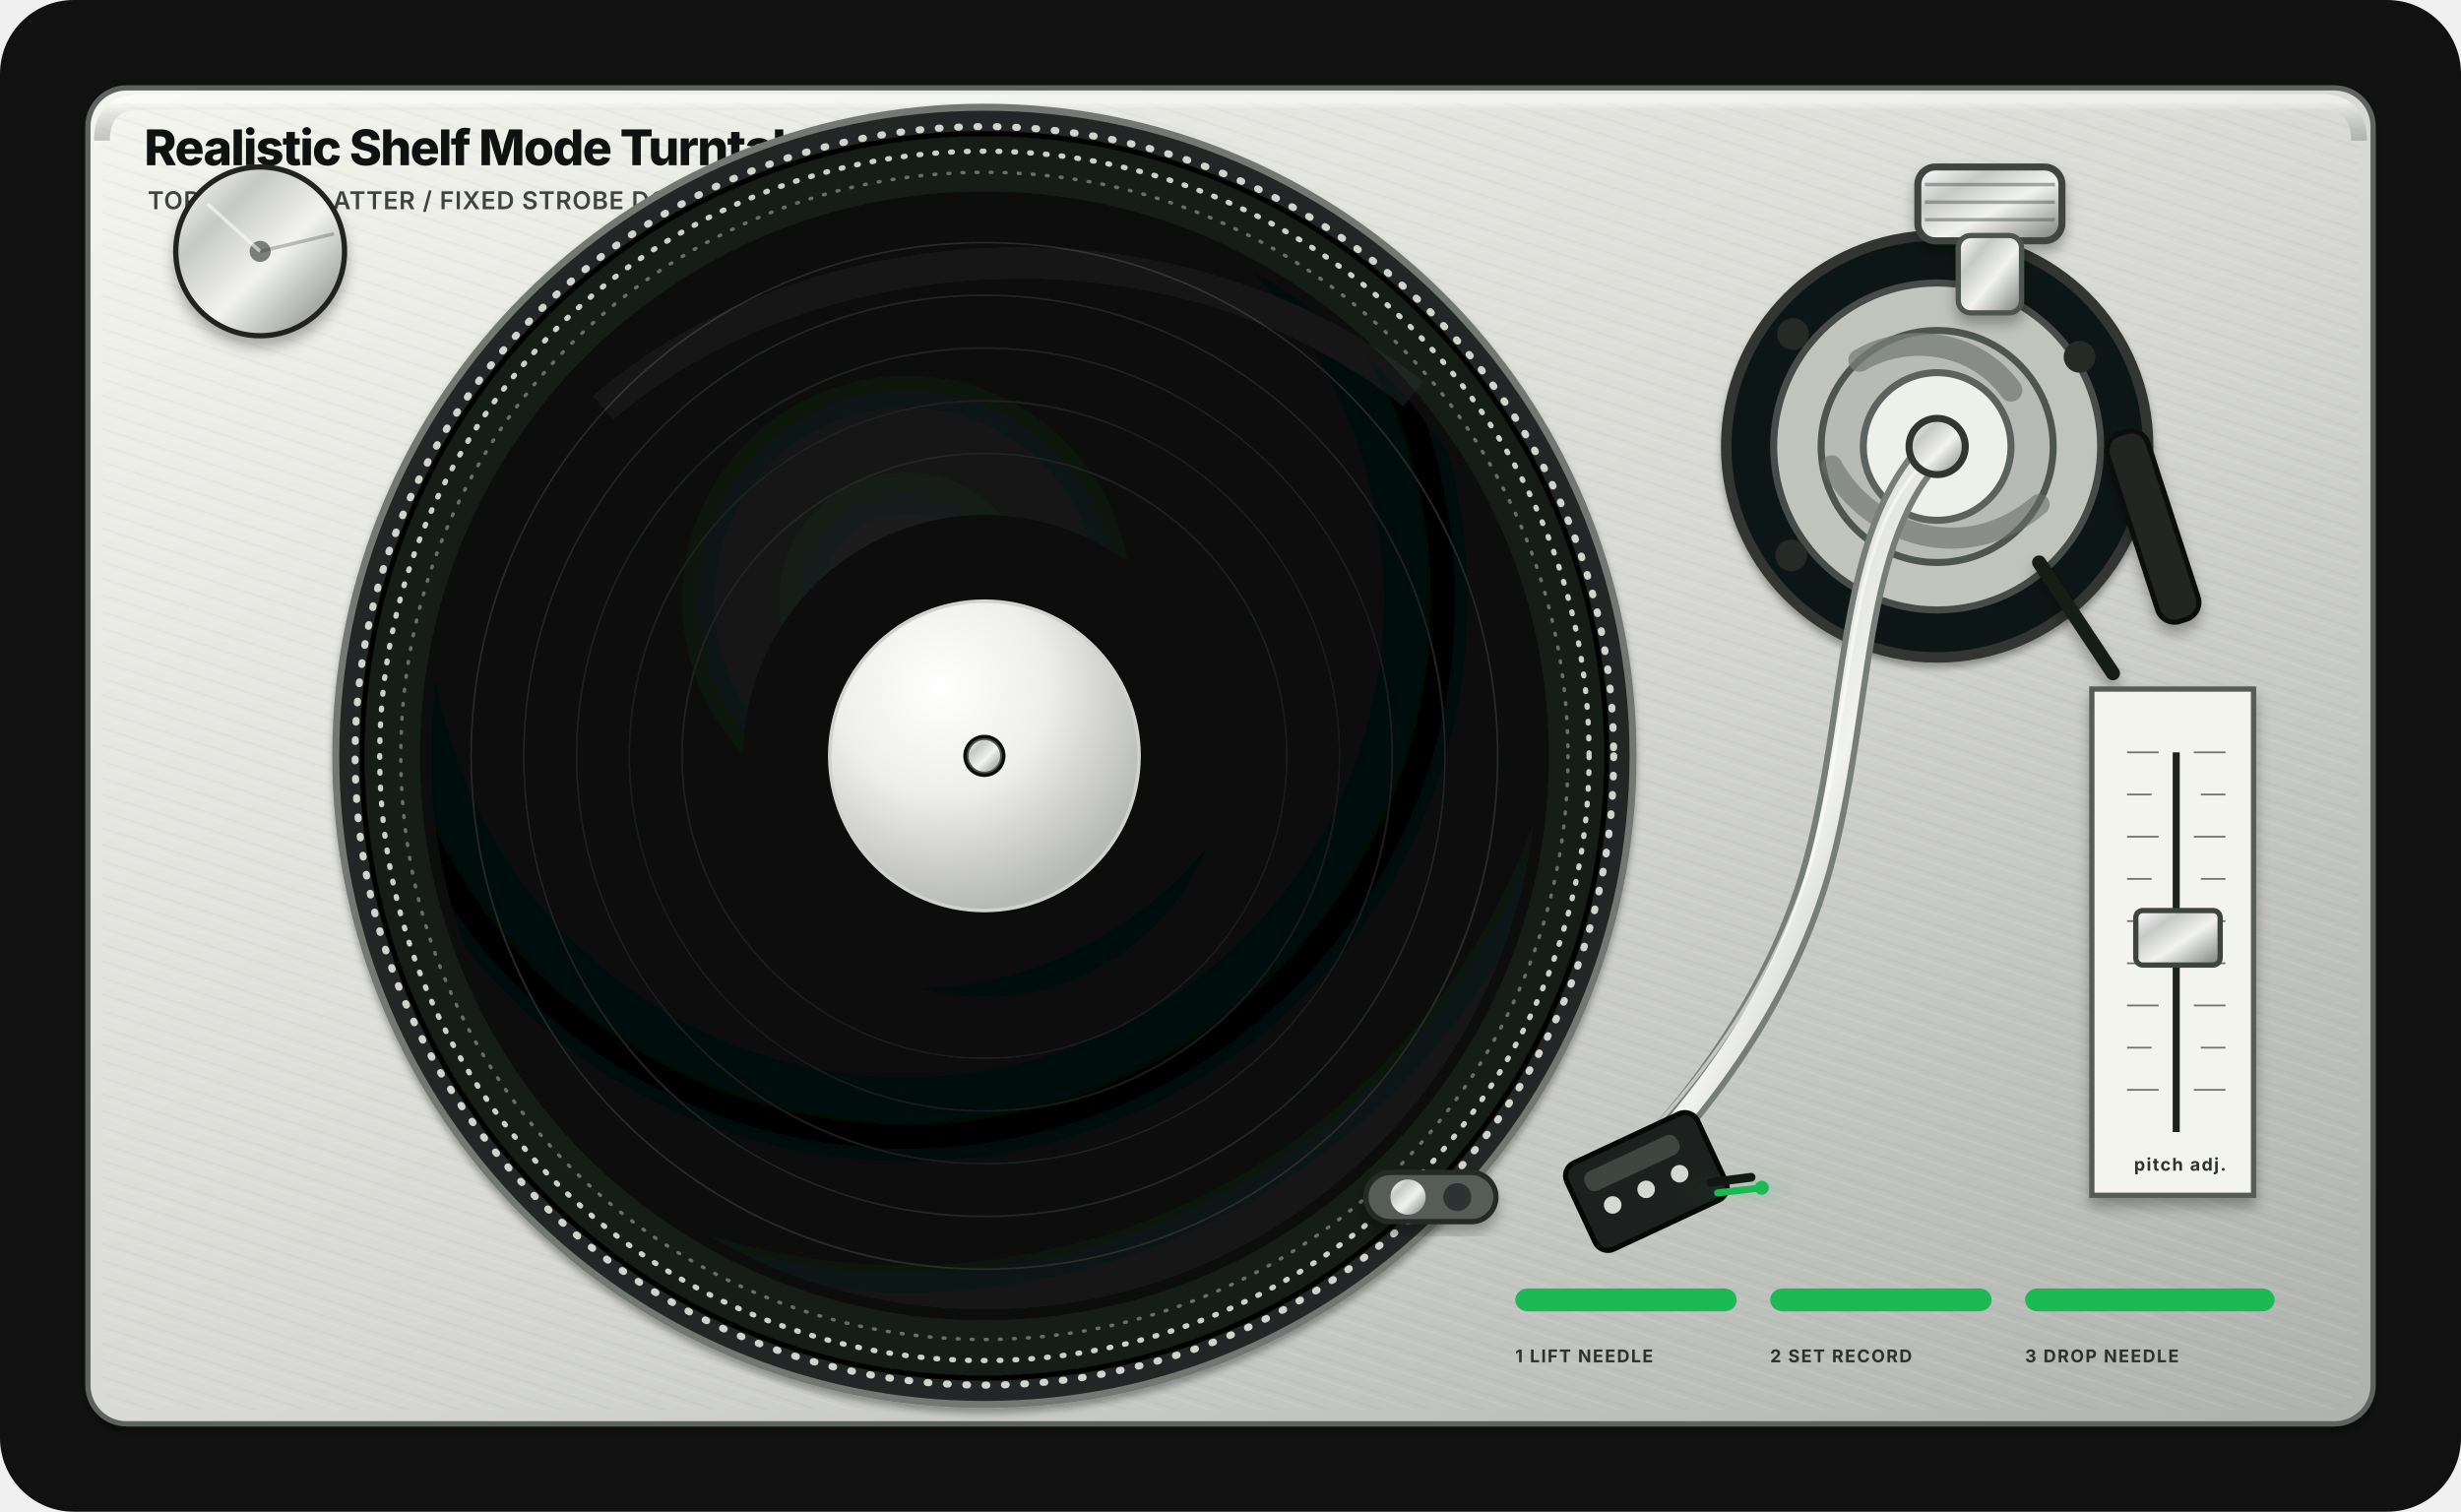
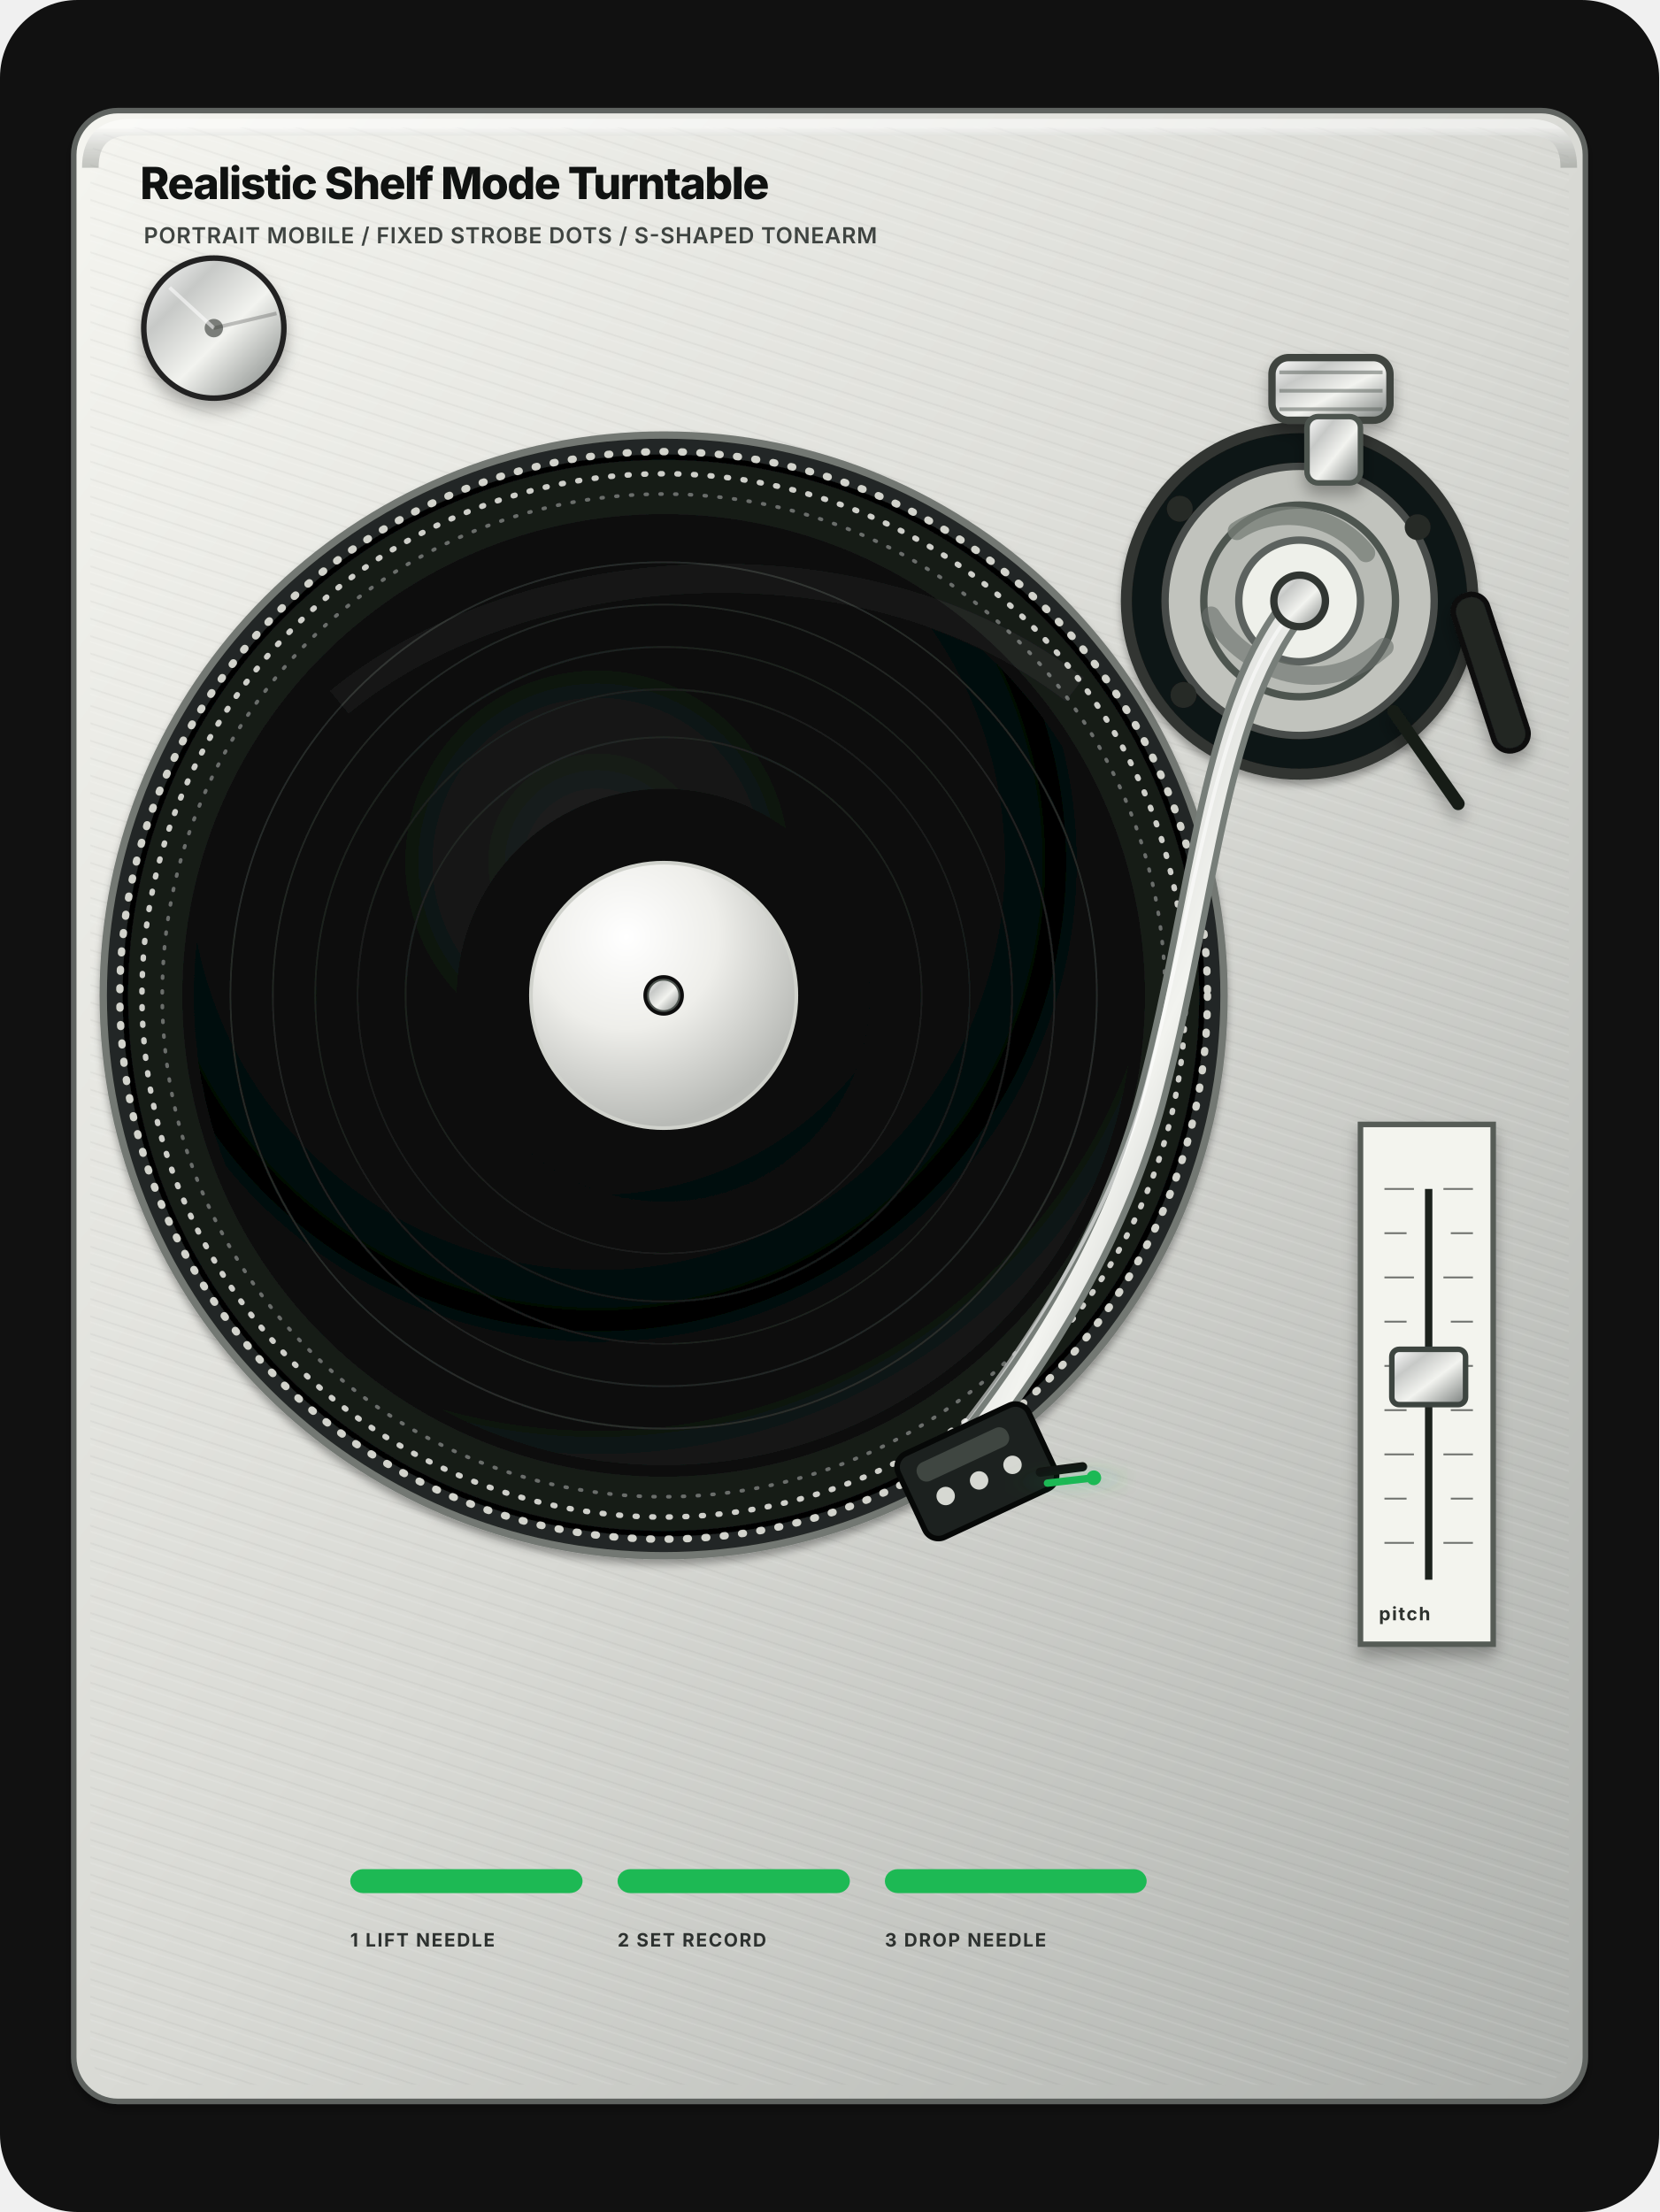
- <svg xmlns="http://www.w3.org/2000/svg" width="1400" height="860" viewBox="0 0 1400 860" role="img" aria-labelledby="title desc">
+ <svg xmlns="http://www.w3.org/2000/svg" width="900" height="1200" viewBox="0 0 900 1200" role="img" aria-labelledby="title desc">
  <defs>
    <linearGradient id="plinth" x1="0" y1="0" x2="1" y2="1">
      <stop offset="0" stop-color="#f5f5f0" />
      <stop offset="0.52" stop-color="#d8d9d4" />
      <stop offset="1" stop-color="#aeb1ad" />
    </linearGradient>
    <linearGradient id="plinthEdge" x1="0" y1="0" x2="0" y2="1">
      <stop offset="0" stop-color="#ffffff" stop-opacity="0.72" />
      <stop offset="1" stop-color="#6f746f" stop-opacity="0.52" />
    </linearGradient>
    <radialGradient id="record" cx="43%" cy="36%" r="66%">
      <stop offset="0" stop-color="#202422" />
      <stop offset="0.38" stop-color="#0b0d0c" />
      <stop offset="0.74" stop-color="#050606" />
      <stop offset="1" stop-color="#151817" />
    </radialGradient>
    <radialGradient id="label" cx="36%" cy="28%" r="72%">
      <stop offset="0" stop-color="#ffffff" />
      <stop offset="0.48" stop-color="#eeeeea" />
      <stop offset="1" stop-color="#b8bab6" />
    </radialGradient>
    <linearGradient id="metal" x1="0" y1="0" x2="1" y2="1">
      <stop offset="0" stop-color="#ffffff" />
      <stop offset="0.28" stop-color="#c7c9c7" />
      <stop offset="0.56" stop-color="#f2f3ef" />
      <stop offset="1" stop-color="#787d7b" />
    </linearGradient>
-     <linearGradient id="darkMetal" x1="0" y1="0" x2="1" y2="1">
-       <stop offset="0" stop-color="#545957" />
-       <stop offset="1" stop-color="#161918" />
-     </linearGradient>
    <filter id="deepShadow" x="-20%" y="-20%" width="140%" height="140%">
      <feDropShadow dx="0" dy="18" stdDeviation="18" flood-color="#000" flood-opacity="0.34" />
      <feDropShadow dx="0" dy="3" stdDeviation="2" flood-color="#000" flood-opacity="0.32" />
    </filter>
    <filter id="smallShadow" x="-30%" y="-30%" width="160%" height="160%">
      <feDropShadow dx="0" dy="5" stdDeviation="4" flood-color="#000" flood-opacity="0.30" />
    </filter>
    <filter id="needleGlow" x="-80%" y="-80%" width="260%" height="260%">
      <feDropShadow dx="0" dy="0" stdDeviation="4" flood-color="#1DB954" flood-opacity="0.65" />
      <feDropShadow dx="0" dy="0" stdDeviation="10" flood-color="#1DB954" flood-opacity="0.35" />
    </filter>
    <pattern id="brushed" width="9" height="9" patternUnits="userSpaceOnUse" patternTransform="rotate(18)">
      <rect width="9" height="9" fill="transparent" />
      <path d="M0 1 H9" stroke="#fff" stroke-opacity="0.15" stroke-width="1" />
      <path d="M0 7 H9" stroke="#4d524f" stroke-opacity="0.08" stroke-width="1" />
    </pattern>
    <style>
-       .title { fill: #101211; font: 800 28px Inter, Arial, sans-serif; letter-spacing: -0.03em; }
-       .caption { fill: #3f4441; font: 600 14px Inter, Arial, sans-serif; letter-spacing: .03em; }
+       .title { fill: #101211; font: 800 24px Inter, Arial, sans-serif; letter-spacing: -0.03em; }
+       .caption { fill: #3f4441; font: 600 12px Inter, Arial, sans-serif; letter-spacing: .03em; }
      .tiny { fill: #2d312f; font: 700 10px Inter, Arial, sans-serif; letter-spacing: .08em; }
      .ticks { stroke: #3b403d; stroke-width: 1; opacity: .72; }
-       .record-spin { transform-origin: 560px 430px; animation: spin 7s linear infinite; }
-       .platter-breathe { animation: breathe 2s ease-in-out infinite alternate; }
+       .record-spin { transform-origin: 360px 540px; animation: spin 7s linear infinite; }
      .shine { animation: shine 4s ease-in-out infinite; }
      @keyframes spin { to { transform: rotate(360deg); } }
-       @keyframes breathe { from { opacity: .26; } to { opacity: .52; } }
      @keyframes shine { 0%,100% { opacity: .16; } 50% { opacity: .42; } }
    </style>
  </defs>
-   <rect width="1400" height="860" rx="42" fill="#111" />
-   <rect x="50" y="50" width="1300" height="760" rx="22" fill="url(#plinth)" stroke="#5f6460" stroke-width="3" filter="url(#deepShadow)" />
-   <rect x="58" y="58" width="1284" height="744" rx="17" fill="url(#brushed)" opacity="0.6" />
-   <path d="M58 80 Q58 58 80 58 H1320 Q1342 58 1342 80" fill="none" stroke="url(#plinthEdge)" stroke-width="9" opacity="0.72" />
-   <text x="82" y="94" class="title">Realistic Shelf Mode Turntable</text>
-   <text x="84" y="119" class="caption">TOP-DOWN PLATTER / FIXED STROBE DOTS / S-SHAPED TONEARM / PITCH CONTROL</text>
+   <rect width="900" height="1200" rx="42" fill="#111" />
+   <rect x="40" y="60" width="820" height="1080" rx="24" fill="url(#plinth)" stroke="#5f6460" stroke-width="3" filter="url(#deepShadow)" />
+   <rect x="49" y="69" width="802" height="1062" rx="18" fill="url(#brushed)" opacity="0.58" />
+   <path d="M49 91 Q49 69 71 69 H829 Q851 69 851 91" fill="none" stroke="url(#plinthEdge)" stroke-width="9" opacity="0.72" />
+   <text x="76" y="108" class="title">Realistic Shelf Mode Turntable</text>
+   <text x="78" y="132" class="caption">PORTRAIT MOBILE / FIXED STROBE DOTS / S-SHAPED TONEARM</text>
  <g filter="url(#smallShadow)">
-     <circle cx="148" cy="143" r="48" fill="url(#metal)" stroke="#222" stroke-width="3" />
-     <circle cx="148" cy="143" r="6" fill="#7a7d79" />
-     <path d="M148 143 L118 116" stroke="#fff" stroke-width="2" opacity=".55" />
-     <path d="M148 143 L190 133" stroke="#2d302e" stroke-width="2" opacity=".28" />
+     <circle cx="116" cy="178" r="38" fill="url(#metal)" stroke="#222" stroke-width="3" />
+     <circle cx="116" cy="178" r="5" fill="#7a7d79" />
+     <path d="M116 178 L92 156" stroke="#fff" stroke-width="2" opacity=".55" />
+     <path d="M116 178 L150 170" stroke="#2d302e" stroke-width="2" opacity=".28" />
  </g>
  <g filter="url(#deepShadow)">
-     <circle cx="560" cy="430" r="369" fill="#232725" stroke="#737873" stroke-width="4" />
-     <circle cx="560" cy="430" r="354" fill="#171a19" stroke="#040505" stroke-width="3" />
+     <circle cx="360" cy="540" r="304" fill="#232725" stroke="#737873" stroke-width="4" />
+     <circle cx="360" cy="540" r="292" fill="#171a19" stroke="#040505" stroke-width="3" />
    <g>
-       <circle cx="560" cy="430" r="358" fill="none" stroke="#e5e6de" stroke-width="4" stroke-linecap="round" stroke-dasharray="1 10" opacity="0.9" />
-       <circle cx="560" cy="430" r="344" fill="none" stroke="#f6f7ef" stroke-width="3" stroke-linecap="round" stroke-dasharray="1 8" opacity="0.82" />
-       <circle cx="560" cy="430" r="332" fill="none" stroke="#9ca19c" stroke-width="2" stroke-linecap="round" stroke-dasharray="1 7" opacity="0.62" />
+       <circle cx="360" cy="540" r="295" fill="none" stroke="#e5e6de" stroke-width="4" stroke-linecap="round" stroke-dasharray="1 9" opacity="0.9" />
+       <circle cx="360" cy="540" r="283" fill="none" stroke="#f6f7ef" stroke-width="3" stroke-linecap="round" stroke-dasharray="1 8" opacity="0.82" />
+       <circle cx="360" cy="540" r="272" fill="none" stroke="#9ca19c" stroke-width="2" stroke-linecap="round" stroke-dasharray="1 7" opacity="0.62" />
    </g>
    <g class="record-spin">
-       <circle cx="560" cy="430" r="318" fill="url(#record)" stroke="#090a09" stroke-width="6" />
-       <circle cx="560" cy="430" r="292" fill="none" stroke="#343936" stroke-width="1" opacity="0.7" />
-       <circle cx="560" cy="430" r="262" fill="none" stroke="#313633" stroke-width="1" opacity="0.62" />
-       <circle cx="560" cy="430" r="232" fill="none" stroke="#2b302d" stroke-width="1" opacity="0.58" />
-       <circle cx="560" cy="430" r="202" fill="none" stroke="#2b302d" stroke-width="1" opacity="0.52" />
-       <circle cx="560" cy="430" r="172" fill="none" stroke="#343936" stroke-width="1" opacity="0.45" />
-       <circle cx="560" cy="430" r="137" fill="#050606" opacity="0.72" />
-       <circle cx="560" cy="430" r="88" fill="url(#label)" stroke="#d0d2cc" stroke-width="2" />
-       <circle cx="560" cy="430" r="10" fill="url(#metal)" stroke="#4e5450" stroke-width="2" />
-       <path d="M343 232 C455 135 662 113 804 224" fill="none" stroke="#fff" stroke-width="18" stroke-opacity="0.05" class="shine" />
+       <circle cx="360" cy="540" r="258" fill="url(#record)" stroke="#090a09" stroke-width="6" />
+       <circle cx="360" cy="540" r="235" fill="none" stroke="#343936" stroke-width="1" opacity="0.7" />
+       <circle cx="360" cy="540" r="212" fill="none" stroke="#313633" stroke-width="1" opacity="0.62" />
+       <circle cx="360" cy="540" r="189" fill="none" stroke="#2b302d" stroke-width="1" opacity="0.58" />
+       <circle cx="360" cy="540" r="166" fill="none" stroke="#2b302d" stroke-width="1" opacity="0.52" />
+       <circle cx="360" cy="540" r="140" fill="none" stroke="#343936" stroke-width="1" opacity="0.45" />
+       <circle cx="360" cy="540" r="112" fill="#050606" opacity="0.72" />
+       <circle cx="360" cy="540" r="72" fill="url(#label)" stroke="#d0d2cc" stroke-width="2" />
+       <circle cx="360" cy="540" r="9" fill="url(#metal)" stroke="#4e5450" stroke-width="2" />
+       <path d="M184 381 C278 303 464 283 583 374" fill="none" stroke="#fff" stroke-width="16" stroke-opacity="0.05" class="shine" />
    </g>
-     <circle cx="560" cy="430" r="11" fill="none" stroke="#111" stroke-width="2" />
-   </g>
-   <g transform="translate(777 667)" filter="url(#smallShadow)">
-     <rect x="0" y="0" width="74" height="28" rx="14" fill="#575d58" stroke="#252a27" stroke-width="3" />
-     <circle cx="24" cy="14" r="10" fill="url(#metal)" />
-     <circle cx="52" cy="14" r="8" fill="#2e3330" />
+     <circle cx="360" cy="540" r="10" fill="none" stroke="#111" stroke-width="2" />
  </g>
  <g filter="url(#deepShadow)">
-     <circle cx="1102" cy="254" r="120" fill="#111514" stroke="#303532" stroke-width="6" />
-     <circle cx="1102" cy="254" r="93" fill="#d9dbd4" stroke="#4d534f" stroke-width="4" opacity="0.88" />
-     <circle cx="1102" cy="254" r="66" fill="#b8bbb5" stroke="#4e5550" stroke-width="4" />
-     <circle cx="1102" cy="254" r="42" fill="#eef0ea" stroke="#5c625e" stroke-width="4" />
-     <circle cx="1102" cy="254" r="13" fill="url(#metal)" stroke="#2c302e" stroke-width="3" />
-     <path d="M1058 205 C1085 189 1124 194 1144 222" fill="none" stroke="#777e78" stroke-width="13" stroke-linecap="round" opacity=".76" />
-     <path d="M1042 265 C1063 304 1118 323 1160 287" fill="none" stroke="#676e69" stroke-width="12" stroke-linecap="round" opacity=".58" />
-     <circle cx="1020" cy="190" r="9" fill="#262b28" />
-     <circle cx="1183" cy="203" r="9" fill="#262b28" />
-     <circle cx="1019" cy="316" r="9" fill="#262b28" />
+     <circle cx="705" cy="326" r="94" fill="#111514" stroke="#303532" stroke-width="6" />
+     <circle cx="705" cy="326" r="73" fill="#d9dbd4" stroke="#4d534f" stroke-width="4" opacity="0.88" />
+     <circle cx="705" cy="326" r="52" fill="#b8bbb5" stroke="#4e5550" stroke-width="4" />
+     <circle cx="705" cy="326" r="33" fill="#eef0ea" stroke="#5c625e" stroke-width="4" />
+     <circle cx="705" cy="326" r="11" fill="url(#metal)" stroke="#2c302e" stroke-width="3" />
+     <path d="M671 288 C692 274 724 278 741 300" fill="none" stroke="#777e78" stroke-width="10" stroke-linecap="round" opacity=".76" />
+     <path d="M657 334 C676 365 719 380 751 351" fill="none" stroke="#676e69" stroke-width="10" stroke-linecap="round" opacity=".58" />
+     <circle cx="640" cy="276" r="7" fill="#262b28" />
+     <circle cx="769" cy="286" r="7" fill="#262b28" />
+     <circle cx="642" cy="377" r="7" fill="#262b28" />
  </g>
  <g filter="url(#smallShadow)">
-     <rect x="1091" y="95" width="82" height="42" rx="10" fill="url(#metal)" stroke="#404541" stroke-width="4" />
-     <path d="M1095 105 H1169 M1095 115 H1169 M1095 125 H1169" stroke="#616862" stroke-width="2" opacity=".55" />
-     <rect x="1114" y="134" width="36" height="44" rx="7" fill="url(#metal)" stroke="#4e5450" stroke-width="3" />
+     <rect x="690" y="194" width="64" height="34" rx="9" fill="url(#metal)" stroke="#404541" stroke-width="4" />
+     <path d="M694 202 H750 M694 212 H750 M694 222 H750" stroke="#616862" stroke-width="2" opacity=".55" />
+     <rect x="709" y="226" width="29" height="36" rx="6" fill="url(#metal)" stroke="#4e5450" stroke-width="3" />
  </g>
  <g>
-     <animateTransform attributeName="transform" type="rotate" values="0 1102 254;0 1102 254;18 1102 254;18 1102 254;2 1102 254;2 1102 254" keyTimes="0;0.12;0.28;0.55;0.78;1" dur="7s" repeatCount="indefinite" />
-     <path d="M1102 254 C1051 304 1059 402 1034 493 C1019 547 984 614 914 681" fill="none" stroke="#777e79" stroke-width="18" stroke-linecap="round" stroke-linejoin="round" />
-     <path d="M1102 254 C1051 304 1059 402 1034 493 C1019 547 984 614 914 681" fill="none" stroke="url(#metal)" stroke-width="11" stroke-linecap="round" stroke-linejoin="round" />
-     <path d="M1091 267 C1049 314 1055 404 1030 491 C1014 544 979 608 910 673" fill="none" stroke="#ffffff" stroke-width="2" stroke-linecap="round" opacity="0.55" />
-     <circle cx="1102" cy="254" r="16" fill="url(#metal)" stroke="#313632" stroke-width="4" />
-     <g transform="translate(888 665) rotate(-25)">
-       <rect x="0" y="0" width="82" height="54" rx="8" fill="#1c211f" stroke="#060807" stroke-width="3" />
-       <rect x="9" y="8" width="58" height="12" rx="5" fill="#3f4641" />
-       <circle cx="18" cy="31" r="5" fill="#d6d8d2" />
-       <circle cx="39" cy="31" r="5" fill="#d6d8d2" />
-       <circle cx="60" cy="31" r="5" fill="#d6d8d2" />
-       <path d="M74 43 L96 50" stroke="#111" stroke-width="5" stroke-linecap="round" />
-       <path d="M75 50 L99 58" stroke="#1DB954" stroke-width="4" stroke-linecap="round" filter="url(#needleGlow)">
+     <animateTransform attributeName="transform" type="rotate" values="0 705 326;0 705 326;18 705 326;18 705 326;2 705 326;2 705 326" keyTimes="0;0.12;0.28;0.55;0.78;1" dur="7s" repeatCount="indefinite" />
+     <path d="M705 326 C658 382 654 482 626 590 C610 654 574 728 504 810" fill="none" stroke="#777e79" stroke-width="17" stroke-linecap="round" stroke-linejoin="round" />
+     <path d="M705 326 C658 382 654 482 626 590 C610 654 574 728 504 810" fill="none" stroke="url(#metal)" stroke-width="10" stroke-linecap="round" stroke-linejoin="round" />
+     <path d="M696 338 C659 390 649 485 622 588 C606 648 568 720 498 803" fill="none" stroke="#ffffff" stroke-width="2" stroke-linecap="round" opacity="0.55" />
+     <circle cx="705" cy="326" r="14" fill="url(#metal)" stroke="#313632" stroke-width="4" />
+     <g transform="translate(484 792) rotate(-25)">
+       <rect x="0" y="0" width="78" height="50" rx="8" fill="#1c211f" stroke="#060807" stroke-width="3" />
+       <rect x="9" y="8" width="54" height="11" rx="5" fill="#3f4641" />
+       <circle cx="18" cy="30" r="5" fill="#d6d8d2" />
+       <circle cx="38" cy="30" r="5" fill="#d6d8d2" />
+       <circle cx="58" cy="30" r="5" fill="#d6d8d2" />
+       <path d="M70 40 L92 47" stroke="#111" stroke-width="5" stroke-linecap="round" />
+       <path d="M71 47 L95 55" stroke="#1DB954" stroke-width="4" stroke-linecap="round" filter="url(#needleGlow)">
        <animate attributeName="opacity" values="0.25;0.25;0.25;0.25;1;1" keyTimes="0;0.16;0.30;0.76;0.88;1" dur="7s" repeatCount="indefinite" />
      </path>
-       <circle cx="99" cy="58" r="4" fill="#1DB954" filter="url(#needleGlow)">
+       <circle cx="95" cy="55" r="4" fill="#1DB954" filter="url(#needleGlow)">
        <animate attributeName="r" values="2;2;2;2;7;4" keyTimes="0;0.18;0.30;0.78;0.90;1" dur="7s" repeatCount="indefinite" />
        <animate attributeName="opacity" values="0.2;0.2;0.2;0.2;1;1" keyTimes="0;0.18;0.30;0.78;0.90;1" dur="7s" repeatCount="indefinite" />
      </circle>
    </g>
  </g>
  <g filter="url(#smallShadow)">
-     <rect x="1196" y="250" width="24" height="112" rx="10" fill="#202523" stroke="#111" stroke-width="3" transform="rotate(-18 1196 250)" />
-     <path d="M1160 320 L1202 383" stroke="#171b19" stroke-width="8" stroke-linecap="round" />
+     <rect x="786" y="326" width="19" height="88" rx="9" fill="#202523" stroke="#111" stroke-width="3" transform="rotate(-18 786 326)" />
+     <path d="M756 386 L791 436" stroke="#171b19" stroke-width="7" stroke-linecap="round" />
  </g>
-   <g transform="translate(1190 392)" filter="url(#smallShadow)">
-     <rect x="0" y="0" width="92" height="288" fill="#f3f4ee" stroke="#565c57" stroke-width="3" />
-     <line x1="48" y1="36" x2="48" y2="252" stroke="#1b201e" stroke-width="4" />
+   <g transform="translate(738 610)" filter="url(#smallShadow)">
+     <rect x="0" y="0" width="72" height="282" fill="#f3f4ee" stroke="#565c57" stroke-width="3" />
+     <line x1="37" y1="35" x2="37" y2="247" stroke="#1b201e" stroke-width="4" />
    <g class="ticks">
-       <line x1="20" y1="36" x2="38" y2="36" />
-       <line x1="20" y1="60" x2="34" y2="60" />
-       <line x1="20" y1="84" x2="38" y2="84" />
-       <line x1="20" y1="108" x2="34" y2="108" />
-       <line x1="20" y1="132" x2="38" y2="132" />
-       <line x1="20" y1="156" x2="34" y2="156" />
-       <line x1="20" y1="180" x2="38" y2="180" />
-       <line x1="20" y1="204" x2="34" y2="204" />
-       <line x1="20" y1="228" x2="38" y2="228" />
-       <line x1="58" y1="36" x2="76" y2="36" />
-       <line x1="62" y1="60" x2="76" y2="60" />
-       <line x1="58" y1="84" x2="76" y2="84" />
-       <line x1="62" y1="108" x2="76" y2="108" />
-       <line x1="58" y1="132" x2="76" y2="132" />
-       <line x1="62" y1="156" x2="76" y2="156" />
-       <line x1="58" y1="180" x2="76" y2="180" />
-       <line x1="62" y1="204" x2="76" y2="204" />
-       <line x1="58" y1="228" x2="76" y2="228" />
+       <line x1="13" y1="35" x2="29" y2="35" />
+       <line x1="13" y1="59" x2="25" y2="59" />
+       <line x1="13" y1="83" x2="29" y2="83" />
+       <line x1="13" y1="107" x2="25" y2="107" />
+       <line x1="13" y1="131" x2="29" y2="131" />
+       <line x1="13" y1="155" x2="25" y2="155" />
+       <line x1="13" y1="179" x2="29" y2="179" />
+       <line x1="13" y1="203" x2="25" y2="203" />
+       <line x1="13" y1="227" x2="29" y2="227" />
+       <line x1="45" y1="35" x2="61" y2="35" />
+       <line x1="49" y1="59" x2="61" y2="59" />
+       <line x1="45" y1="83" x2="61" y2="83" />
+       <line x1="49" y1="107" x2="61" y2="107" />
+       <line x1="45" y1="131" x2="61" y2="131" />
+       <line x1="49" y1="155" x2="61" y2="155" />
+       <line x1="45" y1="179" x2="61" y2="179" />
+       <line x1="49" y1="203" x2="61" y2="203" />
+       <line x1="45" y1="227" x2="61" y2="227" />
    </g>
-     <rect x="25" y="126" width="48" height="31" rx="4" fill="url(#metal)" stroke="#3e4440" stroke-width="3">
-       <animate attributeName="y" values="126;126;112;112;133;126" keyTimes="0;0.30;0.50;0.65;0.82;1" dur="7s" repeatCount="indefinite" />
+     <rect x="17" y="122" width="40" height="30" rx="4" fill="url(#metal)" stroke="#3e4440" stroke-width="3">
+       <animate attributeName="y" values="122;122;108;108;134;122" keyTimes="0;0.30;0.50;0.65;0.82;1" dur="7s" repeatCount="indefinite" />
    </rect>
-     <text x="24" y="274" class="tiny">pitch adj.</text>
+     <text x="10" y="269" class="tiny">pitch</text>
  </g>
-   <g transform="translate(862 733)">
+   <g transform="translate(190 1014)">
    <rect x="0" y="0" width="126" height="13" rx="7" fill="#1DB954">
      <animate attributeName="opacity" values="1;1;0.28;0.28;0.28;1" keyTimes="0;0.18;0.30;0.58;0.84;1" dur="7s" repeatCount="indefinite" />
    </rect>
    <rect x="145" y="0" width="126" height="13" rx="7" fill="#1DB954">
      <animate attributeName="opacity" values="0.28;0.28;1;1;0.28;0.28" keyTimes="0;0.30;0.44;0.56;0.70;1" dur="7s" repeatCount="indefinite" />
    </rect>
    <rect x="290" y="0" width="142" height="13" rx="7" fill="#1DB954">
      <animate attributeName="opacity" values="0.28;0.28;0.28;0.28;1;1" keyTimes="0;0.56;0.70;0.78;0.88;1" dur="7s" repeatCount="indefinite" />
    </rect>
    <text x="0" y="42" class="tiny">1 LIFT NEEDLE</text>
    <text x="145" y="42" class="tiny">2 SET RECORD</text>
    <text x="290" y="42" class="tiny">3 DROP NEEDLE</text>
  </g>
</svg>
